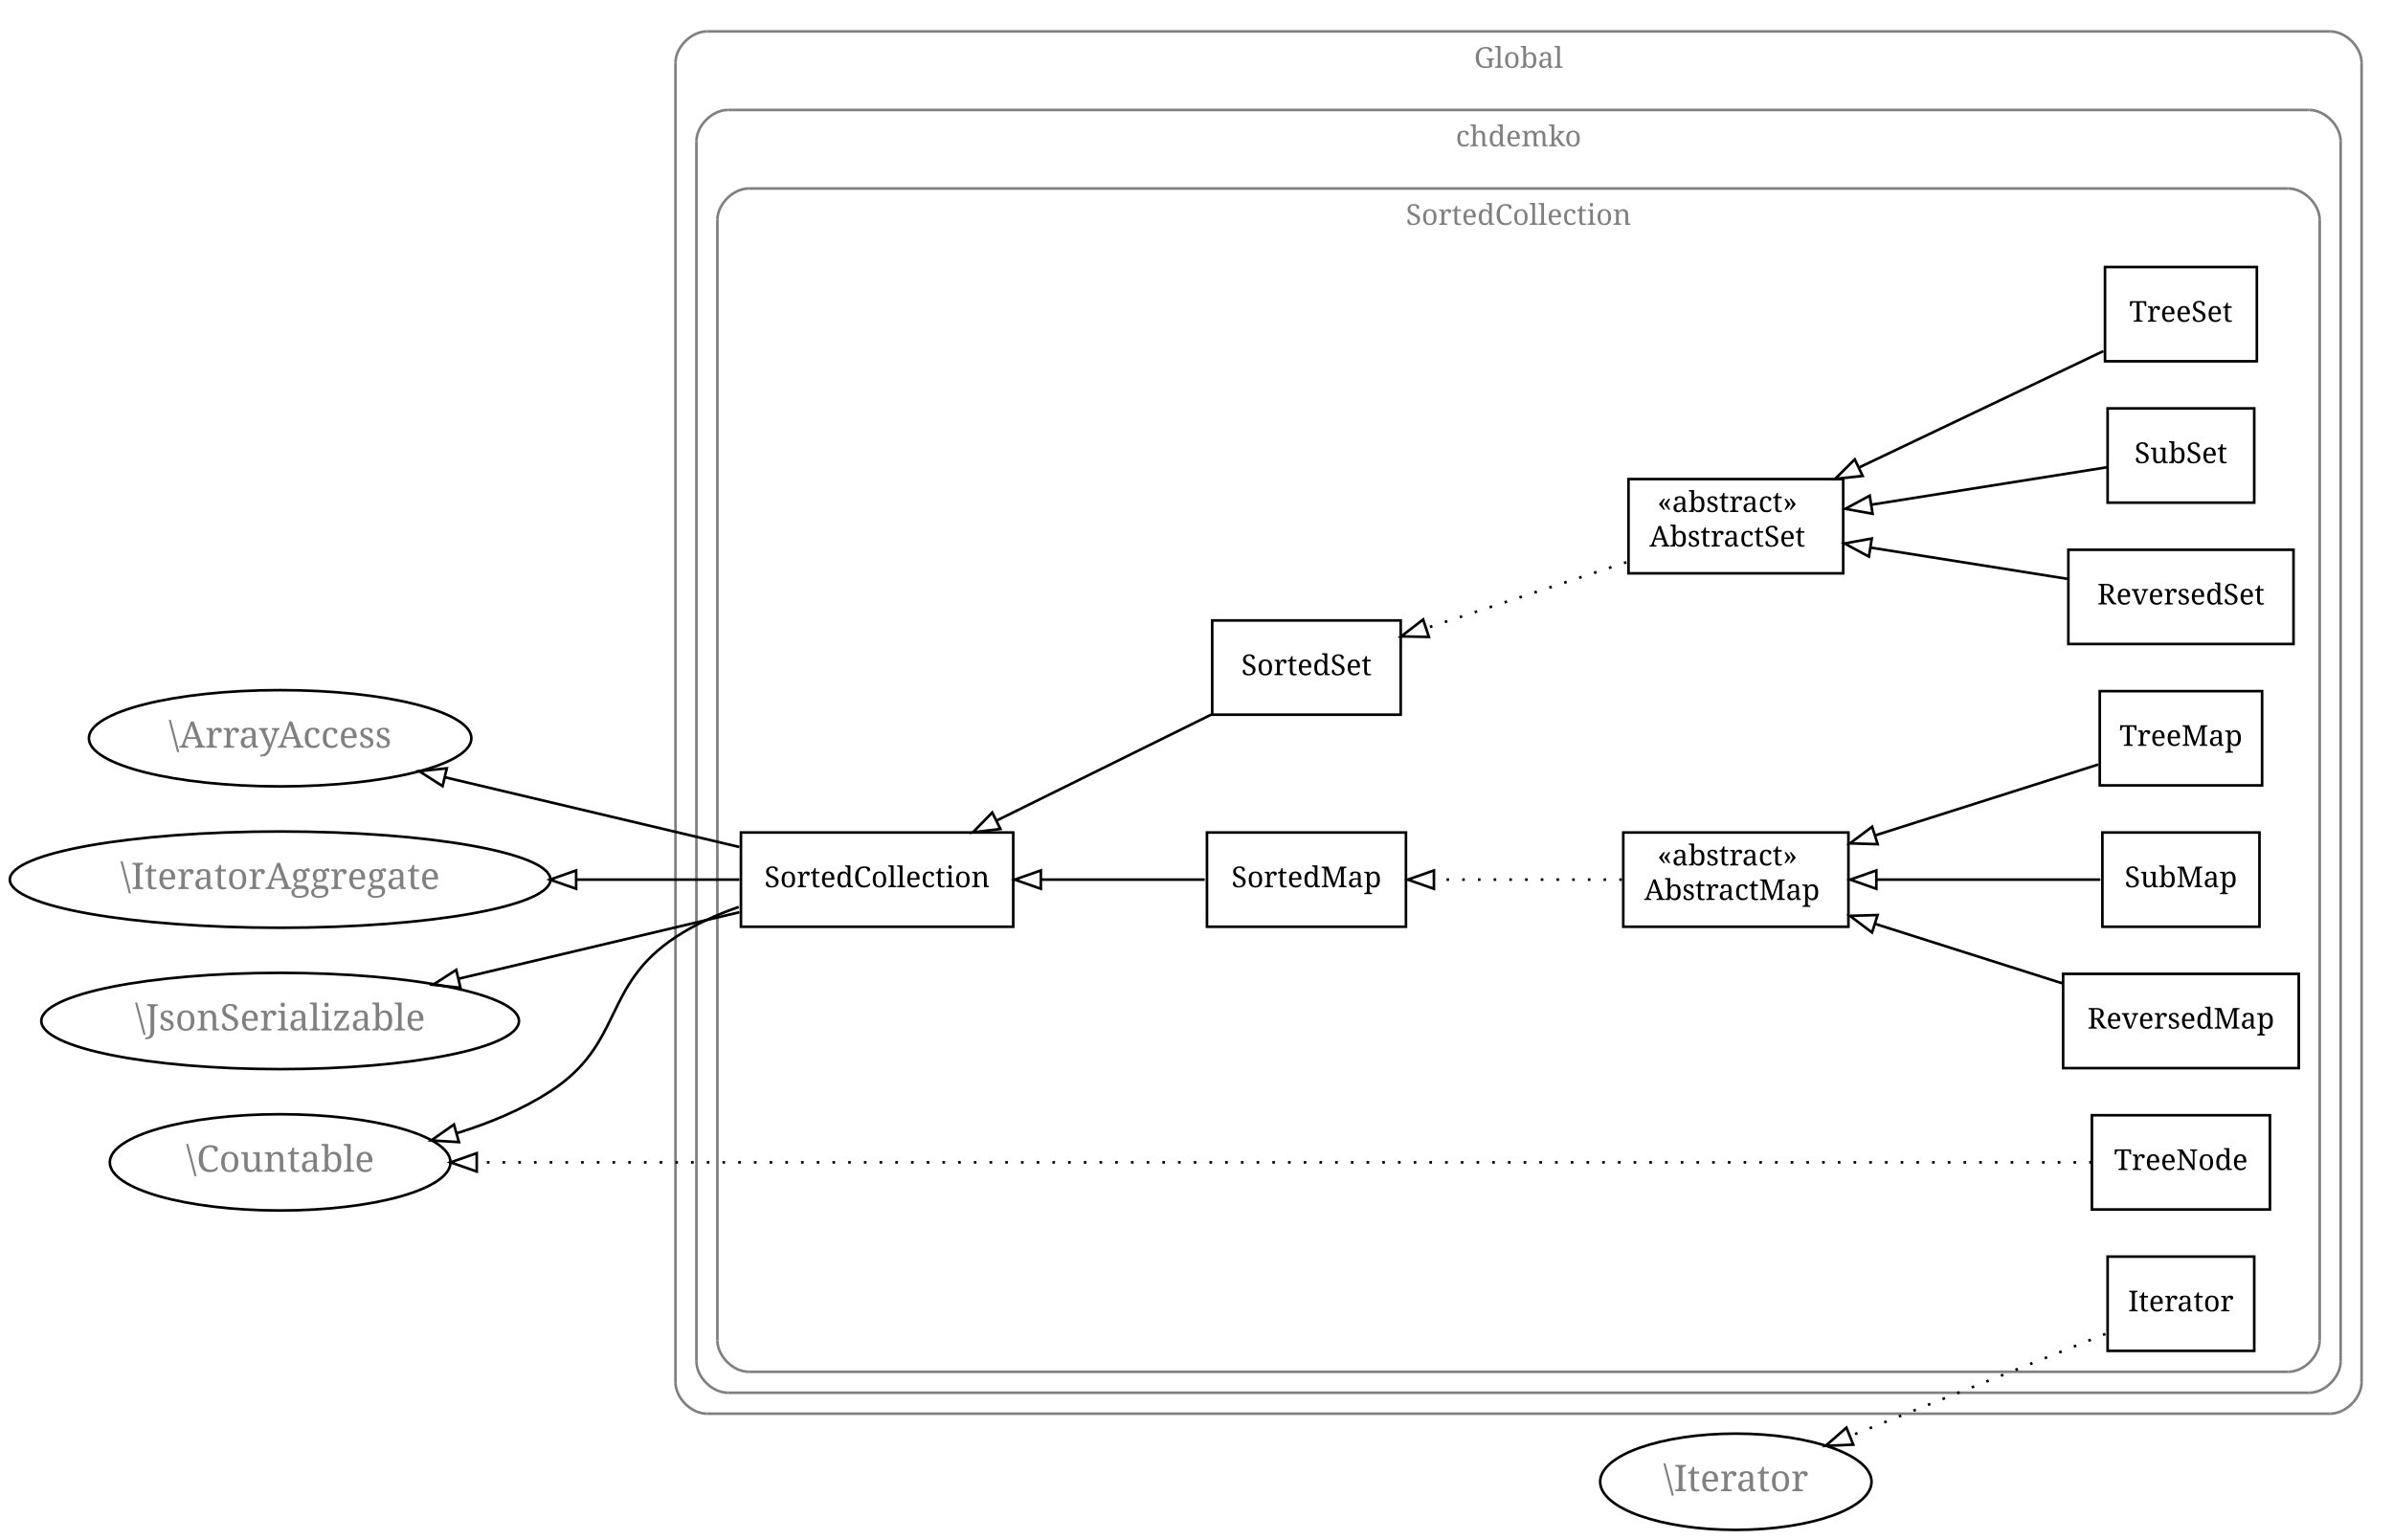
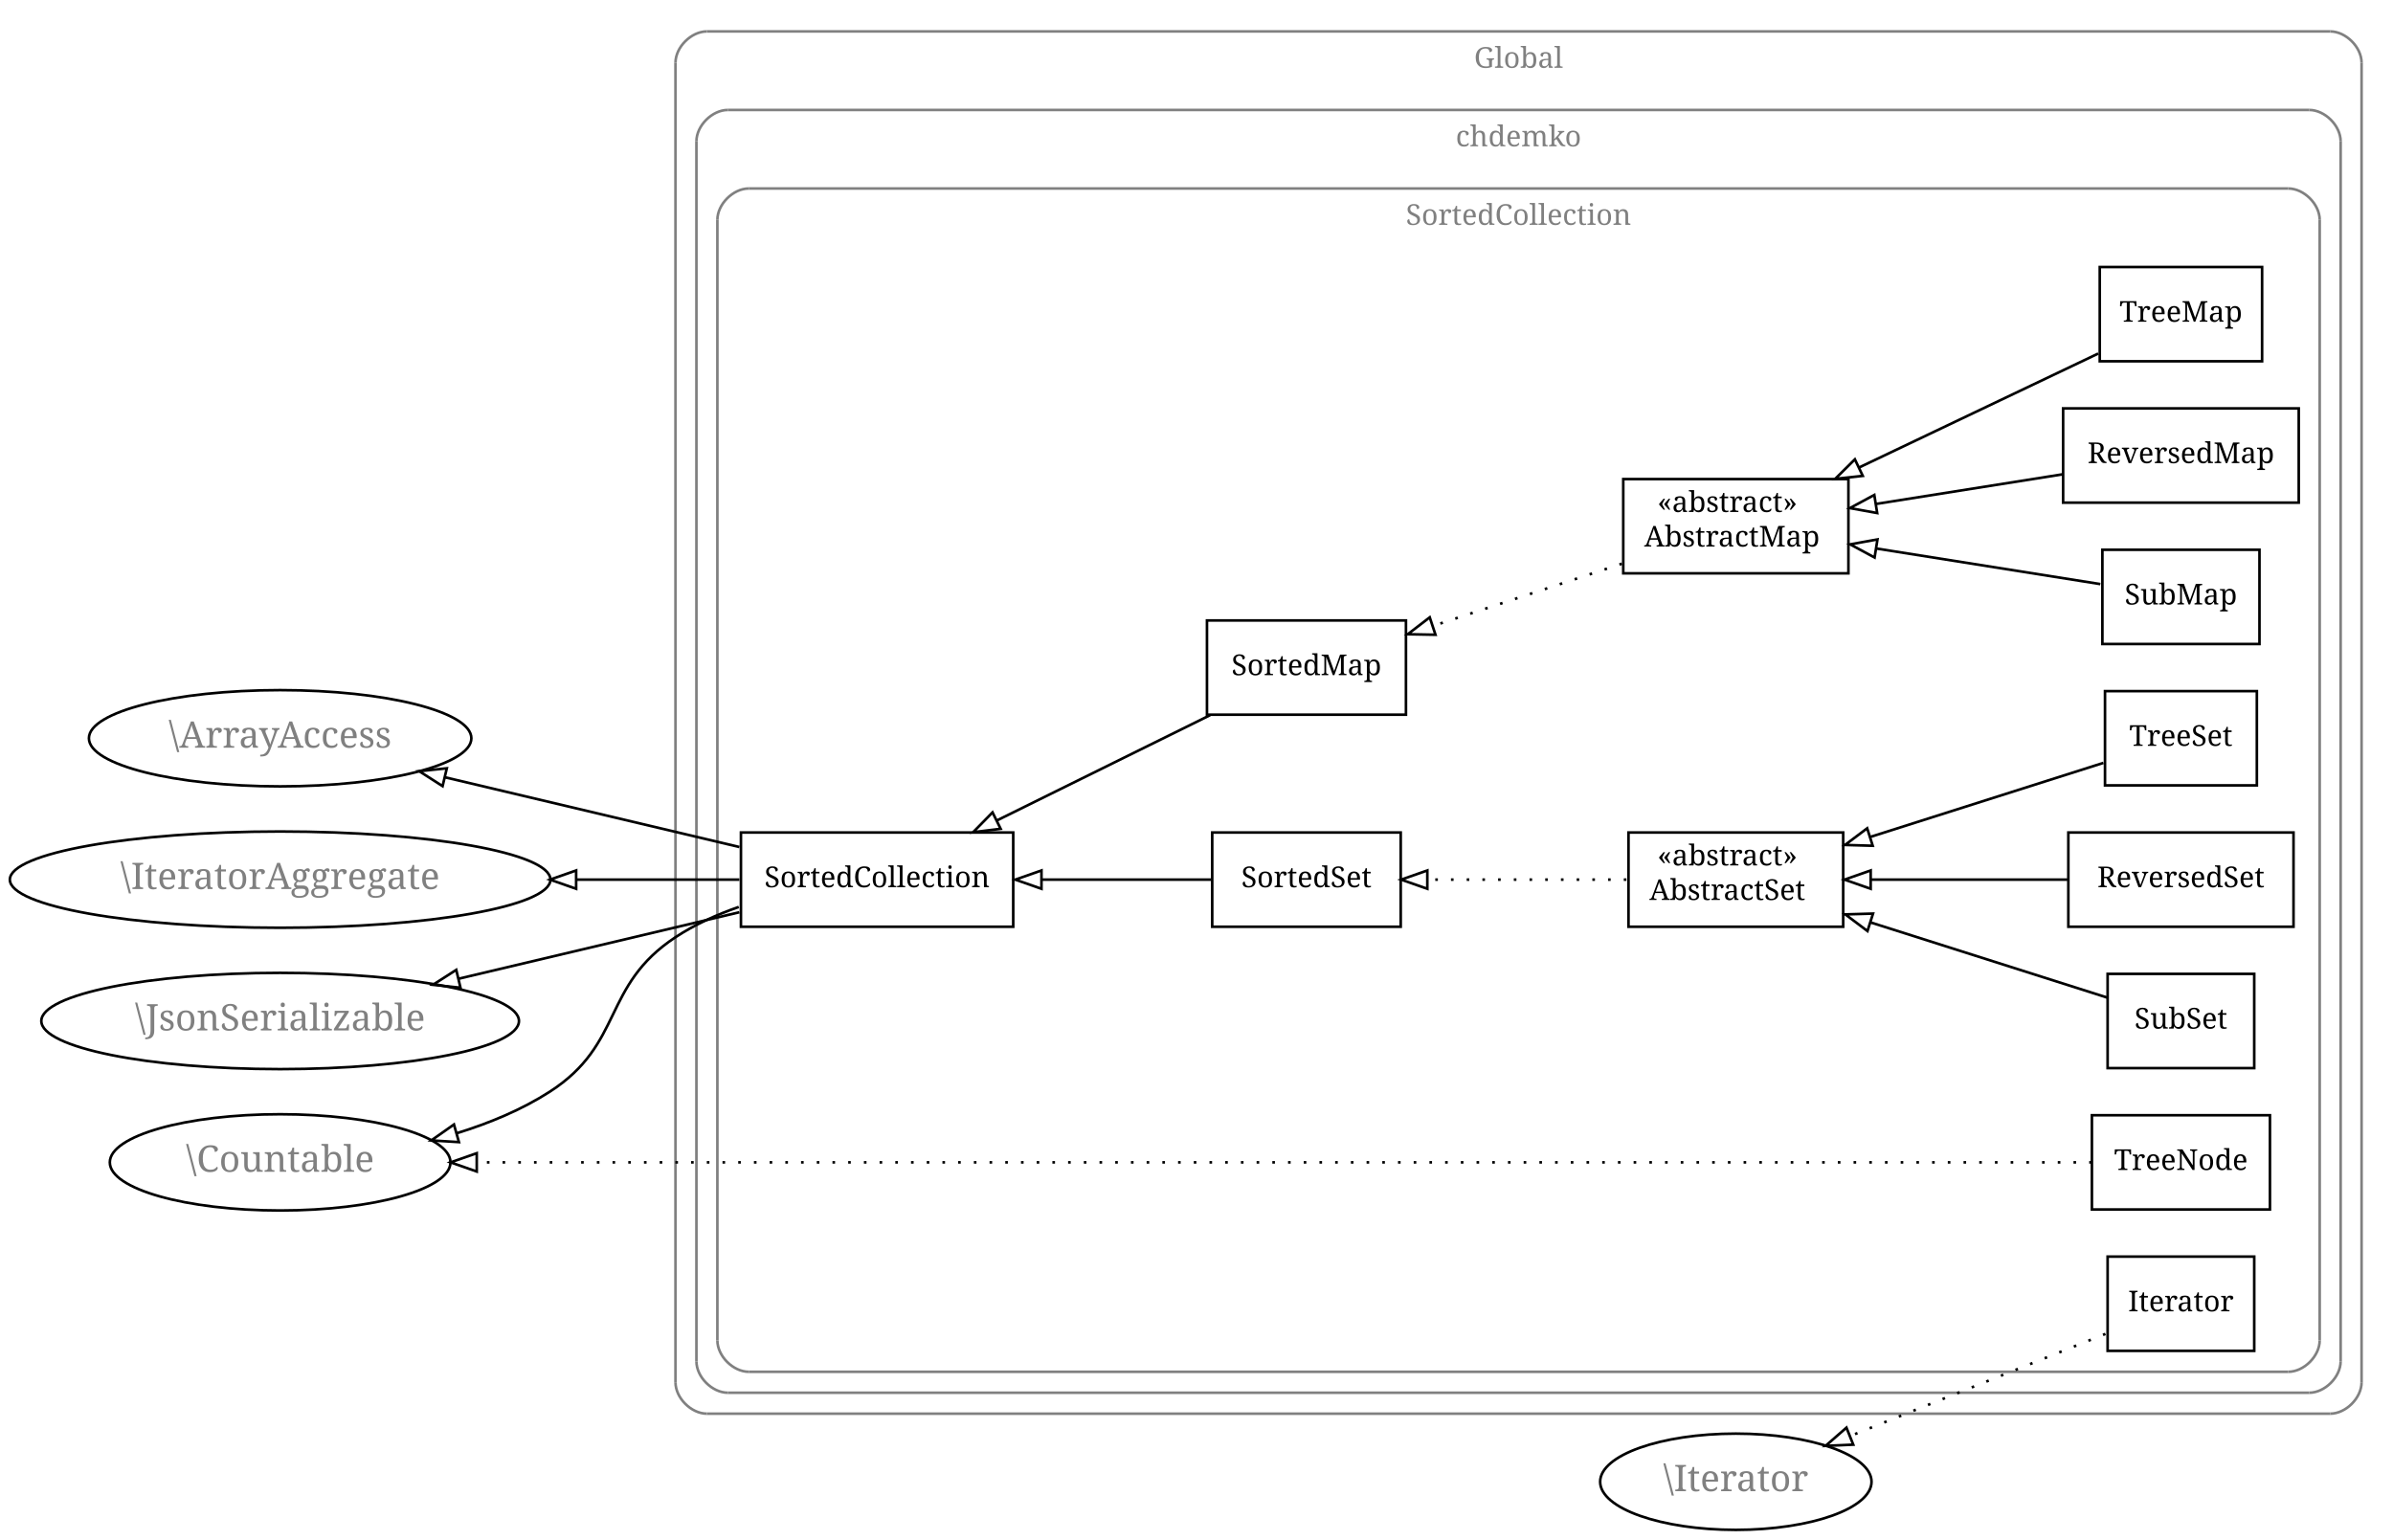
<svg xmlns="http://www.w3.org/2000/svg" width="914pt" height="588pt" viewBox="0.00 0.00 914.00 588.00">
  <g id="graph1" class="graph" transform="scale(1 1) rotate(0) translate(4 584)">
    <polygon fill="white" stroke="white" points="-4,5 -4,-584 911,-584 911,5 -4,5" />
    <g id="graph2" class="cluster">
      <polyline fill="none" stroke="gray" points="266,-44 886,-44 " />
      <path fill="none" stroke="gray" d="M886,-44C892,-44 898,-50 898,-56" />
      <polyline fill="none" stroke="gray" points="898,-56 898,-560 " />
      <path fill="none" stroke="gray" d="M898,-560C898,-566 892,-572 886,-572" />
      <polyline fill="none" stroke="gray" points="886,-572 266,-572 " />
      <path fill="none" stroke="gray" d="M266,-572C260,-572 254,-566 254,-560" />
      <polyline fill="none" stroke="gray" points="254,-560 254,-56 " />
      <path fill="none" stroke="gray" d="M254,-56C254,-50 260,-44 266,-44" />
      <text text-anchor="middle" x="576" y="-558.1" font-family="Times Roman,serif" font-size="11.00" fill="gray">Global</text>
    </g>
    <g id="graph3" class="cluster">
      <polyline fill="none" stroke="gray" points="274,-52 878,-52 " />
      <path fill="none" stroke="gray" d="M878,-52C884,-52 890,-58 890,-64" />
      <polyline fill="none" stroke="gray" points="890,-64 890,-530 " />
      <path fill="none" stroke="gray" d="M890,-530C890,-536 884,-542 878,-542" />
      <polyline fill="none" stroke="gray" points="878,-542 274,-542 " />
      <path fill="none" stroke="gray" d="M274,-542C268,-542 262,-536 262,-530" />
      <polyline fill="none" stroke="gray" points="262,-530 262,-64 " />
      <path fill="none" stroke="gray" d="M262,-64C262,-58 268,-52 274,-52" />
      <text text-anchor="middle" x="576" y="-528.1" font-family="Times Roman,serif" font-size="11.00" fill="gray">chdemko</text>
    </g>
    <g id="graph4" class="cluster">
      <polyline fill="none" stroke="gray" points="282,-60 870,-60 " />
      <path fill="none" stroke="gray" d="M870,-60C876,-60 882,-66 882,-72" />
      <polyline fill="none" stroke="gray" points="882,-72 882,-500 " />
      <path fill="none" stroke="gray" d="M882,-500C882,-506 876,-512 870,-512" />
      <polyline fill="none" stroke="gray" points="870,-512 282,-512 " />
      <path fill="none" stroke="gray" d="M282,-512C276,-512 270,-506 270,-500" />
      <polyline fill="none" stroke="gray" points="270,-500 270,-72 " />
      <path fill="none" stroke="gray" d="M270,-72C270,-66 276,-60 282,-60" />
      <text text-anchor="middle" x="576" y="-498.1" font-family="Times Roman,serif" font-size="11.00" fill="gray">SortedCollection</text>
    </g>
    <g id="node4" class="node">
-       <polygon fill="none" stroke="black" points="858,-482 800,-482 800,-446 858,-446 858,-482" />
-       <text text-anchor="middle" x="829" y="-461.1" font-family="Times Roman,serif" font-size="11.00">TreeSet</text>
-     </g>
-     <g id="node12" class="node">
-       <polygon fill="none" stroke="black" points="700,-401 618,-401 618,-365 700,-365 700,-401" />
-       <text text-anchor="start" x="629" y="-388.433" font-family="Times Roman,serif" font-size="11.00">«abstract»</text>
-       <text text-anchor="start" x="626" y="-375.233" font-family="Times Roman,serif" font-size="11.00">AbstractSet</text>
-     </g>
-     <g id="edge5" class="edge">
-       <path fill="none" stroke="black" d="M799.388,-449.891C773.722,-437.662 736.123,-419.747 706.294,-405.534" />
-       <polygon fill="none" stroke="black" points="707.44,-402.203 696.907,-401.061 704.429,-408.523 707.44,-402.203" />
-     </g>
-     <g id="node5" class="node">
      <polygon fill="none" stroke="black" points="863,-158 795,-158 795,-122 863,-122 863,-158" />
      <text text-anchor="middle" x="829" y="-137.1" font-family="Times Roman,serif" font-size="11.00">TreeNode</text>
    </g>
-     <g id="node19" class="node">
+     <g id="node18" class="node">
      <ellipse fill="none" stroke="black" cx="103" cy="-140" rx="65.054" ry="18.385" />
      <text text-anchor="middle" x="103" y="-136.4" font-family="Times Roman,serif" font-size="14.00" fill="gray">\Countable</text>
    </g>
-     <g id="edge7" class="edge">
+     <g id="edge5" class="edge">
      <path fill="none" stroke="black" stroke-dasharray="1,5" d="M794.957,-140C684.45,-140 333.941,-140 178.492,-140" />
      <polygon fill="none" stroke="black" points="178.091,-136.5 168.091,-140 178.091,-143.5 178.091,-136.5" />
    </g>
+     <g id="node5" class="node">
+       <polygon fill="none" stroke="black" points="860,-482 798,-482 798,-446 860,-446 860,-482" />
+       <text text-anchor="middle" x="829" y="-461.1" font-family="Times Roman,serif" font-size="11.00">TreeMap</text>
+     </g>
+     <g id="node7" class="node">
+       <polygon fill="none" stroke="black" points="702,-401 616,-401 616,-365 702,-365 702,-401" />
+       <text text-anchor="start" x="629" y="-388.433" font-family="Times Roman,serif" font-size="11.00">«abstract»</text>
+       <text text-anchor="start" x="624" y="-375.233" font-family="Times Roman,serif" font-size="11.00">AbstractMap</text>
+     </g>
+     <g id="edge7" class="edge">
+       <path fill="none" stroke="black" d="M797.423,-448.954C771.776,-436.735 735.218,-419.315 706.111,-405.447" />
+       <polygon fill="none" stroke="black" points="707.479,-402.222 696.946,-401.08 704.468,-408.541 707.479,-402.222" />
+     </g>
    <g id="node6" class="node">
-       <polygon fill="none" stroke="black" points="860,-320 798,-320 798,-284 860,-284 860,-320" />
-       <text text-anchor="middle" x="829" y="-299.1" font-family="Times Roman,serif" font-size="11.00">TreeMap</text>
+       <polygon fill="none" stroke="black" points="858,-320 800,-320 800,-284 858,-284 858,-320" />
+       <text text-anchor="middle" x="829" y="-299.1" font-family="Times Roman,serif" font-size="11.00">TreeSet</text>
    </g>
-     <g id="node13" class="node">
-       <polygon fill="none" stroke="black" points="702,-266 616,-266 616,-230 702,-230 702,-266" />
+     <g id="node8" class="node">
+       <polygon fill="none" stroke="black" points="700,-266 618,-266 618,-230 700,-230 700,-266" />
      <text text-anchor="start" x="629" y="-253.433" font-family="Times Roman,serif" font-size="11.00">«abstract»</text>
-       <text text-anchor="start" x="624" y="-240.233" font-family="Times Roman,serif" font-size="11.00">AbstractMap</text>
+       <text text-anchor="start" x="626" y="-240.233" font-family="Times Roman,serif" font-size="11.00">AbstractSet</text>
    </g>
    <g id="edge9" class="edge">
-       <path fill="none" stroke="black" d="M797.423,-291.97C773.544,-284.385 740.207,-273.795 712.231,-264.909" />
-       <polygon fill="none" stroke="black" points="713.175,-261.536 702.584,-261.844 711.055,-268.208 713.175,-261.536" />
+       <path fill="none" stroke="black" d="M799.388,-292.594C774.859,-284.802 739.43,-273.548 710.301,-264.296" />
+       <polygon fill="none" stroke="black" points="711.279,-260.934 700.689,-261.242 709.16,-267.606 711.279,-260.934" />
    </g>
-     <g id="node7" class="node">
-       <polygon fill="none" stroke="black" points="857,-428 801,-428 801,-392 857,-392 857,-428" />
-       <text text-anchor="middle" x="829" y="-407.1" font-family="Times Roman,serif" font-size="11.00">SubSet</text>
+     <g id="node16" class="node">
+       <polygon fill="none" stroke="black" points="533,-347 457,-347 457,-311 533,-311 533,-347" />
+       <text text-anchor="middle" x="495" y="-326.1" font-family="Times Roman,serif" font-size="11.00">SortedMap</text>
    </g>
    <g id="edge11" class="edge">
-       <path fill="none" stroke="black" d="M800.928,-405.541C776.548,-401.669 740.604,-395.961 710.99,-391.257" />
-       <polygon fill="none" stroke="black" points="711.233,-387.752 700.808,-389.64 710.135,-394.665 711.233,-387.752" />
+       <path fill="none" stroke="black" stroke-dasharray="1,5" d="M615.482,-368.671C593.229,-361.344 566.086,-352.407 543.201,-344.871" />
+       <polygon fill="none" stroke="black" points="544.274,-341.539 533.681,-341.736 542.084,-348.188 544.274,-341.539" />
    </g>
-     <g id="node8" class="node">
-       <polygon fill="none" stroke="black" points="859,-266 799,-266 799,-230 859,-230 859,-266" />
-       <text text-anchor="middle" x="829" y="-245.1" font-family="Times Roman,serif" font-size="11.00">SubMap</text>
+     <g id="node14" class="node">
+       <polygon fill="none" stroke="black" points="531,-266 459,-266 459,-230 531,-230 531,-266" />
+       <text text-anchor="middle" x="495" y="-245.1" font-family="Times Roman,serif" font-size="11.00">SortedSet</text>
    </g>
    <g id="edge13" class="edge">
-       <path fill="none" stroke="black" d="M798.214,-248C774.439,-248 740.951,-248 712.778,-248" />
-       <polygon fill="none" stroke="black" points="712.666,-244.5 702.666,-248 712.666,-251.5 712.666,-244.5" />
+       <path fill="none" stroke="black" stroke-dasharray="1,5" d="M617.192,-248C594.045,-248 565.221,-248 541.383,-248" />
+       <polygon fill="none" stroke="black" points="541.162,-244.5 531.162,-248 541.162,-251.5 541.162,-244.5" />
    </g>
    <g id="node9" class="node">
-       <polygon fill="none" stroke="black" points="872,-374 786,-374 786,-338 872,-338 872,-374" />
-       <text text-anchor="middle" x="829" y="-353.1" font-family="Times Roman,serif" font-size="11.00">ReversedSet</text>
+       <polygon fill="none" stroke="black" points="874,-428 784,-428 784,-392 874,-392 874,-428" />
+       <text text-anchor="middle" x="829" y="-407.1" font-family="Times Roman,serif" font-size="11.00">ReversedMap</text>
    </g>
    <g id="edge15" class="edge">
-       <path fill="none" stroke="black" d="M785.662,-362.883C762.766,-366.52 734.511,-371.007 710.502,-374.82" />
-       <polygon fill="none" stroke="black" points="709.827,-371.383 700.5,-376.409 710.925,-378.297 709.827,-371.383" />
+       <path fill="none" stroke="black" d="M783.889,-402.835C761.954,-399.351 735.435,-395.14 712.486,-391.495" />
+       <polygon fill="none" stroke="black" points="712.984,-388.03 702.558,-389.918 711.886,-394.943 712.984,-388.03" />
    </g>
    <g id="node10" class="node">
-       <polygon fill="none" stroke="black" points="874,-212 784,-212 784,-176 874,-176 874,-212" />
-       <text text-anchor="middle" x="829" y="-191.1" font-family="Times Roman,serif" font-size="11.00">ReversedMap</text>
+       <polygon fill="none" stroke="black" points="872,-266 786,-266 786,-230 872,-230 872,-266" />
+       <text text-anchor="middle" x="829" y="-245.1" font-family="Times Roman,serif" font-size="11.00">ReversedSet</text>
    </g>
    <g id="edge17" class="edge">
-       <path fill="none" stroke="black" d="M783.889,-208.329C761.855,-215.328 735.197,-223.796 712.177,-231.108" />
-       <polygon fill="none" stroke="black" points="711.03,-227.801 702.558,-234.164 713.149,-234.472 711.03,-227.801" />
+       <path fill="none" stroke="black" d="M785.662,-248C762.766,-248 734.511,-248 710.502,-248" />
+       <polygon fill="none" stroke="black" points="710.5,-244.5 700.5,-248 710.5,-251.5 710.5,-244.5" />
    </g>
    <g id="node11" class="node">
+       <polygon fill="none" stroke="black" points="857,-212 801,-212 801,-176 857,-176 857,-212" />
+       <text text-anchor="middle" x="829" y="-191.1" font-family="Times Roman,serif" font-size="11.00">SubSet</text>
+     </g>
+     <g id="edge19" class="edge">
+       <path fill="none" stroke="black" d="M800.928,-202.917C776.442,-210.695 740.29,-222.178 710.602,-231.609" />
+       <polygon fill="none" stroke="black" points="709.279,-228.357 700.808,-234.72 711.398,-235.028 709.279,-228.357" />
+     </g>
+     <g id="node12" class="node">
      <polygon fill="none" stroke="black" points="857,-104 801,-104 801,-68 857,-68 857,-104" />
      <text text-anchor="middle" x="829" y="-83.1" font-family="Times Roman,serif" font-size="11.00">Iterator</text>
    </g>
-     <g id="node26" class="node">
+     <g id="node27" class="node">
      <ellipse fill="none" stroke="black" cx="659" cy="-18" rx="51.828" ry="18.385" />
      <text text-anchor="middle" x="659" y="-14.4" font-family="Times Roman,serif" font-size="14.00" fill="gray">\Iterator</text>
    </g>
-     <g id="edge19" class="edge">
+     <g id="edge21" class="edge">
      <path fill="none" stroke="black" stroke-dasharray="1,5" d="M800.162,-74.465C773.492,-63.797 733.472,-47.789 702.846,-35.538" />
      <polygon fill="none" stroke="black" points="703.846,-32.169 693.261,-31.705 701.246,-38.668 703.846,-32.169" />
    </g>
-     <g id="node14" class="node">
-       <polygon fill="none" stroke="black" points="531,-347 459,-347 459,-311 531,-311 531,-347" />
-       <text text-anchor="middle" x="495" y="-326.1" font-family="Times Roman,serif" font-size="11.00">SortedSet</text>
+     <g id="node13" class="node">
+       <polygon fill="none" stroke="black" points="859,-374 799,-374 799,-338 859,-338 859,-374" />
+       <text text-anchor="middle" x="829" y="-353.1" font-family="Times Roman,serif" font-size="11.00">SubMap</text>
    </g>
-     <g id="edge21" class="edge">
-       <path fill="none" stroke="black" stroke-dasharray="1,5" d="M617.192,-369.234C593.837,-361.544 564.704,-351.951 540.743,-344.062" />
-       <polygon fill="none" stroke="black" points="541.755,-340.71 531.162,-340.907 539.565,-347.359 541.755,-340.71" />
+     <g id="edge23" class="edge">
+       <path fill="none" stroke="black" d="M798.214,-360.889C774.439,-364.666 740.951,-369.984 712.778,-374.459" />
+       <polygon fill="none" stroke="black" points="711.993,-371.039 702.666,-376.065 713.091,-377.953 711.993,-371.039" />
    </g>
    <g id="node15" class="node">
-       <polygon fill="none" stroke="black" points="533,-266 457,-266 457,-230 533,-230 533,-266" />
-       <text text-anchor="middle" x="495" y="-245.1" font-family="Times Roman,serif" font-size="11.00">SortedMap</text>
-     </g>
-     <g id="edge23" class="edge">
-       <path fill="none" stroke="black" stroke-dasharray="1,5" d="M615.482,-248C593.428,-248 566.571,-248 543.815,-248" />
-       <polygon fill="none" stroke="black" points="543.681,-244.5 533.681,-248 543.681,-251.5 543.681,-244.5" />
-     </g>
-     <g id="node16" class="node">
      <polygon fill="none" stroke="black" points="383,-266 279,-266 279,-230 383,-230 383,-266" />
      <text text-anchor="middle" x="331" y="-245.1" font-family="Times Roman,serif" font-size="11.00">SortedCollection</text>
    </g>
    <g id="edge25" class="edge">
-       <path fill="none" stroke="black" d="M458.603,-311.023C434.482,-299.11 402.642,-283.384 376.802,-270.622" />
-       <polygon fill="none" stroke="black" points="378.094,-267.356 367.578,-266.066 374.994,-273.633 378.094,-267.356" />
+       <path fill="none" stroke="black" d="M458.603,-248C439.622,-248 415.86,-248 394.004,-248" />
+       <polygon fill="none" stroke="black" points="393.79,-244.5 383.79,-248 393.79,-251.5 393.79,-244.5" />
    </g>
-     <g id="edge27" class="edge">
-       <path fill="none" stroke="black" d="M456.134,-248C437.494,-248 414.695,-248 393.69,-248" />
-       <polygon fill="none" stroke="black" points="393.548,-244.5 383.548,-248 393.548,-251.5 393.548,-244.5" />
-     </g>
-     <g id="edge31" class="edge">
+     <g id="edge29" class="edge">
      <path fill="none" stroke="black" d="M278.162,-237.564C269.688,-234.604 261.312,-230.823 254,-226 225.781,-207.388 234.421,-185.302 206,-167 195.33,-160.129 182.976,-155.002 170.609,-151.177" />
      <polygon fill="none" stroke="black" points="171.294,-147.734 160.719,-148.38 169.389,-154.47 171.294,-147.734" />
    </g>
-     <g id="node32" class="node">
+     <g id="node31" class="node">
      <ellipse fill="none" stroke="black" cx="103" cy="-302" rx="73.039" ry="18.385" />
      <text text-anchor="middle" x="103" y="-298.4" font-family="Times Roman,serif" font-size="14.00" fill="gray">\ArrayAccess</text>
    </g>
-     <g id="edge29" class="edge">
+     <g id="edge27" class="edge">
      <path fill="none" stroke="black" d="M278.406,-260.456C244.867,-268.4 201.222,-278.737 165.859,-287.112" />
      <polygon fill="none" stroke="black" points="165.043,-283.709 156.119,-289.419 166.657,-290.52 165.043,-283.709" />
    </g>
-     <g id="node35" class="node">
+     <g id="node34" class="node">
      <ellipse fill="none" stroke="black" cx="103" cy="-248" rx="103.238" ry="18.385" />
      <text text-anchor="middle" x="103" y="-244.4" font-family="Times Roman,serif" font-size="14.00" fill="gray">\IteratorAggregate</text>
    </g>
-     <g id="edge33" class="edge">
+     <g id="edge31" class="edge">
      <path fill="none" stroke="black" d="M278.406,-248C259.703,-248 237.856,-248 216.055,-248" />
      <polygon fill="none" stroke="black" points="216.054,-244.5 206.054,-248 216.054,-251.5 216.054,-244.5" />
    </g>
-     <g id="node37" class="node">
+     <g id="node36" class="node">
      <ellipse fill="none" stroke="black" cx="103" cy="-194" rx="91.217" ry="18.385" />
      <text text-anchor="middle" x="103" y="-190.4" font-family="Times Roman,serif" font-size="14.00" fill="gray">\JsonSerializable</text>
    </g>
-     <g id="edge35" class="edge">
+     <g id="edge33" class="edge">
      <path fill="none" stroke="black" d="M278.406,-235.544C246.567,-228.003 205.619,-218.304 171.296,-210.175" />
      <polygon fill="none" stroke="black" points="171.877,-206.716 161.34,-207.817 170.264,-213.528 171.877,-206.716" />
    </g>
+     <g id="edge35" class="edge">
+       <path fill="none" stroke="black" d="M458.195,-310.822C434.14,-298.941 402.538,-283.333 376.853,-270.647" />
+       <polygon fill="none" stroke="black" points="378.198,-267.408 367.682,-266.117 375.098,-273.684 378.198,-267.408" />
+     </g>
  </g>
</svg>
